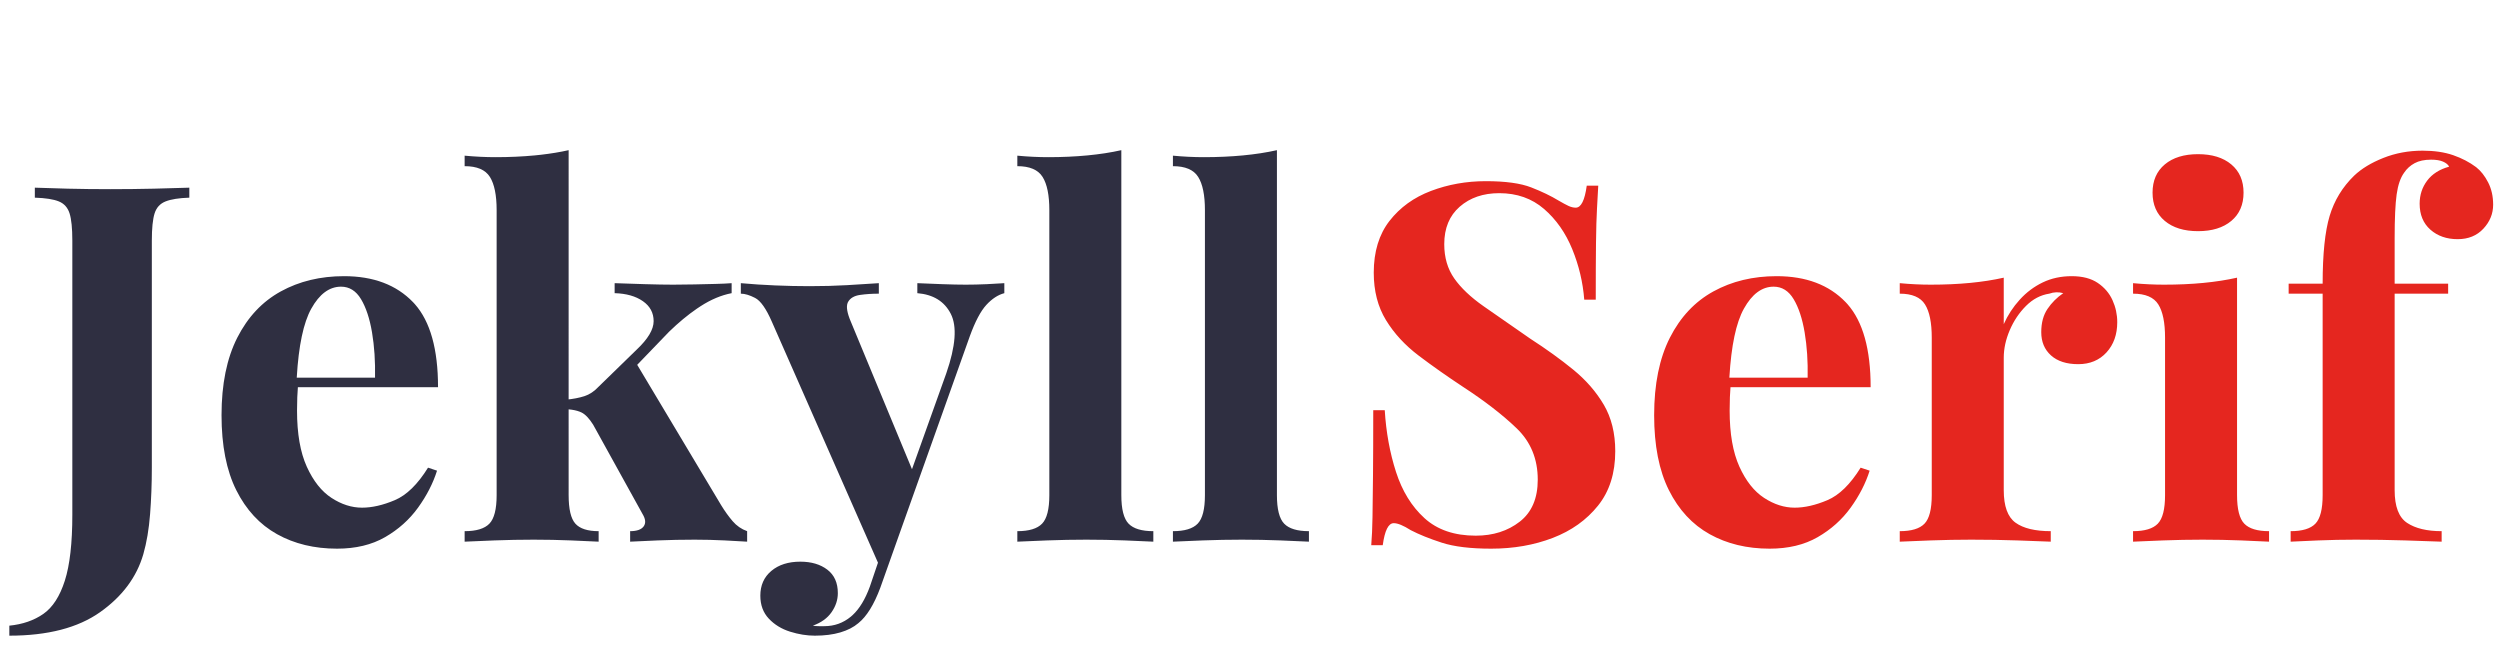
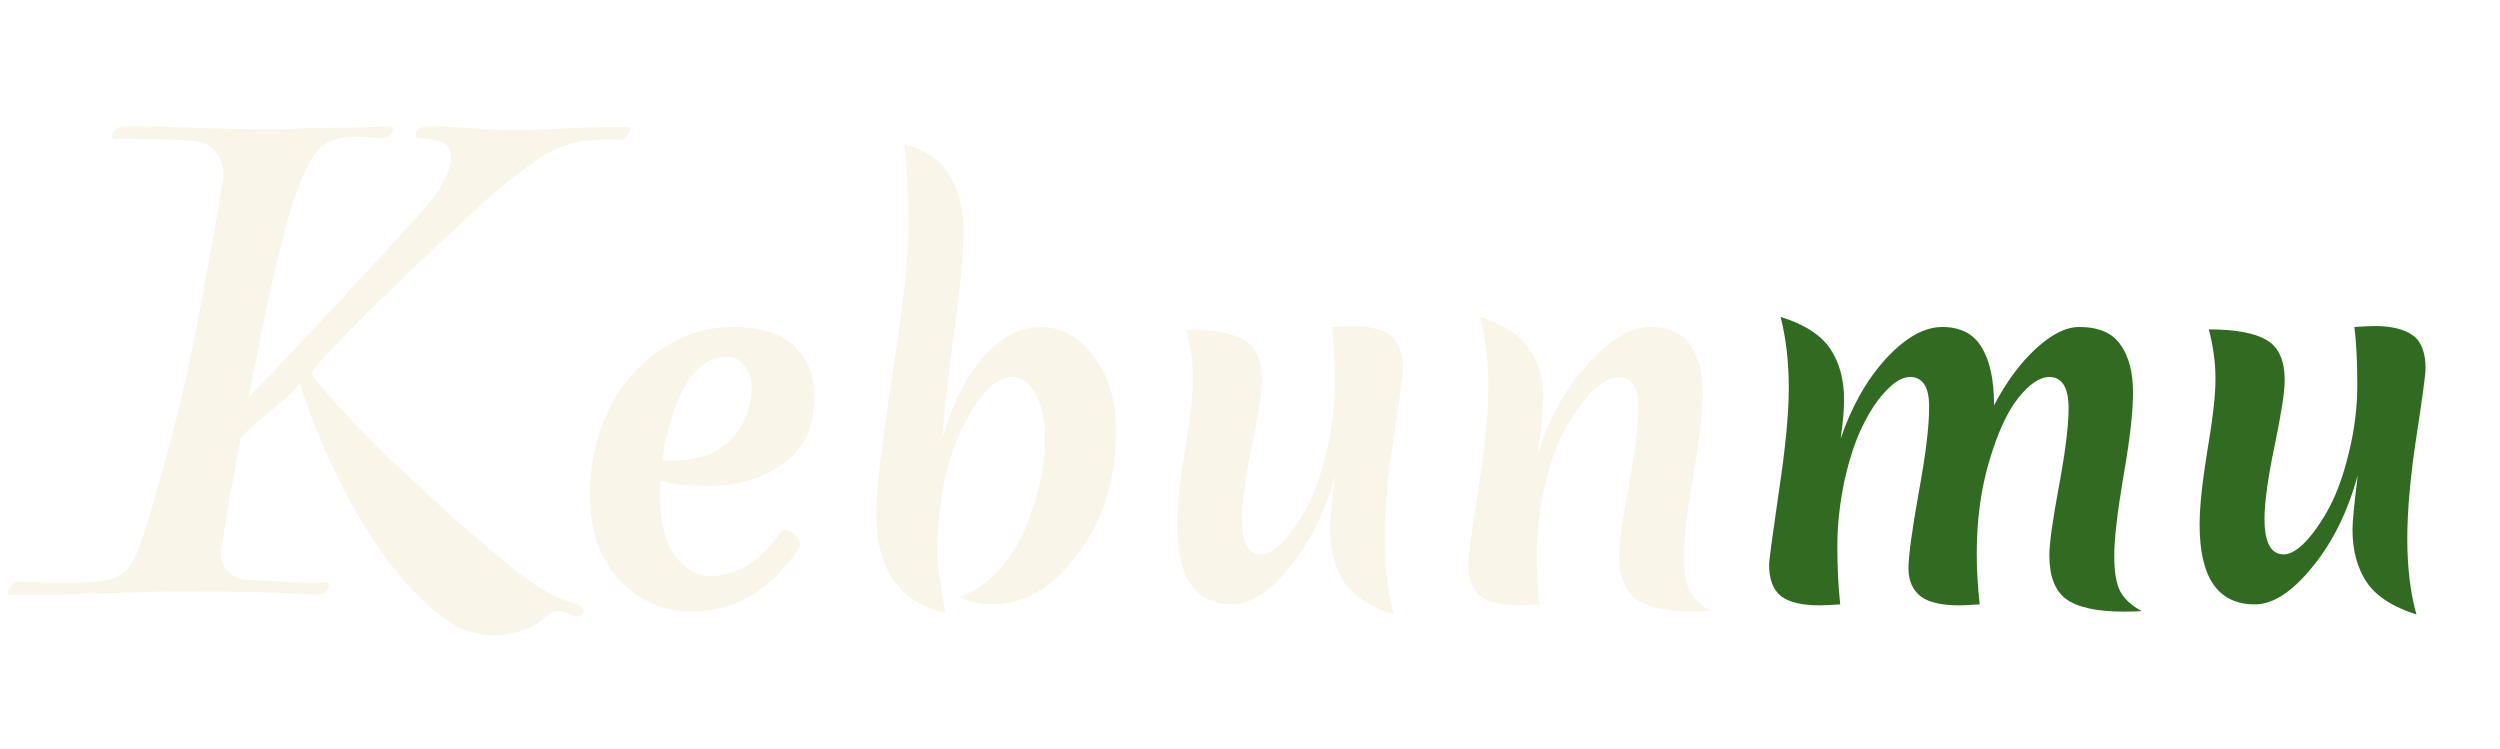
- <svg xmlns="http://www.w3.org/2000/svg" width="240px" height="64px" viewBox="0 0 240 64" version="1.1">
-   <g id="Page-1" stroke="none" stroke-width="1" fill="none" fill-rule="evenodd">
-     <g id="logo" transform="translate(2, 0)" fill-rule="nonzero">
-       <path id="Jekyll" fill="#2f2f41" d="M-1.104,61.024 C2.576,61.024 5.48,60.272 7.608,58.768 C9.736,57.264 11.12,55.408 11.76,53.2 C12.08,52.08 12.296,50.8 12.408,49.36 C12.52,47.92 12.576,46.44 12.576,44.92 L12.576,44.92 L12.576,23.104 C12.576,21.92 12.664,21.048 12.84,20.488 C13.016,19.928 13.368,19.544 13.896,19.336 C14.424,19.128 15.184,19.008 16.176,18.976 L16.176,18.976 L16.176,18.016 C15.28,18.048 14.152,18.08 12.792,18.112 C11.432,18.144 10.032,18.16 8.592,18.16 C7.152,18.16 5.784,18.144 4.488,18.112 C3.192,18.08 2.144,18.048 1.344,18.016 L1.344,18.016 L1.344,18.976 C2.368,19.008 3.136,19.128 3.648,19.336 C4.16,19.544 4.504,19.928 4.68,20.488 C4.856,21.048 4.944,21.92 4.944,23.104 L4.944,23.104 L4.944,49.408 C4.944,52.128 4.704,54.24 4.224,55.744 C3.744,57.248 3.056,58.312 2.16,58.936 C1.264,59.56 0.176,59.936 -1.104,60.064 L-1.104,60.064 L-1.104,61.024 Z M30.355,52.672 C32.147,52.672 33.683,52.304 34.963,51.568 C36.243,50.832 37.299,49.888 38.131,48.736 C38.963,47.584 39.571,46.4 39.955,45.184 L39.955,45.184 L39.091,44.896 C38.099,46.496 37.035,47.536 35.899,48.016 C34.763,48.496 33.715,48.736 32.755,48.736 C31.763,48.736 30.787,48.424 29.827,47.8 C28.867,47.176 28.075,46.176 27.451,44.8 C26.827,43.424 26.515,41.632 26.515,39.424 C26.515,38.976 26.523,38.544 26.539,38.128 C26.555,37.712 26.579,37.312 26.611,36.928 L26.593,37.168 L40.051,37.168 C40.051,33.532 39.309,30.875 37.826,29.197 L37.651,29.008 C36.051,27.344 33.843,26.512 31.027,26.512 C28.755,26.512 26.731,27 24.955,27.976 C23.179,28.952 21.787,30.432 20.779,32.416 C19.771,34.4 19.267,36.88 19.267,39.856 C19.267,42.768 19.739,45.168 20.683,47.056 C21.627,48.944 22.931,50.352 24.595,51.28 C26.259,52.208 28.179,52.672 30.355,52.672 Z M26.49,36.22 C26.669,33.175 27.133,30.979 27.883,29.632 C28.667,28.224 29.619,27.52 30.739,27.52 C31.539,27.52 32.179,27.92 32.659,28.72 C33.139,29.52 33.491,30.584 33.715,31.912 C33.939,33.24 34.035,34.688 34.003,36.256 L34.003,36.256 L26.487,36.256 L26.49,36.22 Z M69.725,52 L69.725,50.992 C69.181,50.8 68.717,50.48 68.333,50.032 C67.949,49.584 67.581,49.072 67.229,48.496 L67.229,48.496 L59.172,35.023 L62.237,31.84 C63.133,30.972 64.016,30.239 64.888,29.64 L65.261,29.392 C66.253,28.752 67.245,28.336 68.237,28.144 L68.237,28.144 L68.237,27.184 C67.853,27.216 67.341,27.24 66.701,27.256 C66.061,27.272 65.381,27.288 64.661,27.304 C63.941,27.32 63.261,27.328 62.621,27.328 C61.885,27.328 60.989,27.312 59.933,27.28 C58.877,27.248 57.901,27.216 57.005,27.184 L57.005,27.184 L57.005,28.144 C58.125,28.176 59.029,28.432 59.717,28.912 C60.405,29.392 60.749,30.032 60.749,30.832 C60.749,31.632 60.205,32.544 59.117,33.568 L59.117,33.568 L55.469,37.12 C55.053,37.568 54.597,37.872 54.101,38.032 C53.605,38.192 53.021,38.304 52.349,38.368 L52.588,38.342 L52.589,14.416 C51.762,14.603 50.869,14.75 49.909,14.859 L49.325,14.92 C48.141,15.032 46.893,15.088 45.581,15.088 C44.621,15.088 43.629,15.04 42.605,14.944 L42.605,14.944 L42.605,15.952 C43.789,15.952 44.597,16.296 45.029,16.984 C45.461,17.672 45.677,18.736 45.677,20.176 L45.677,20.176 L45.677,47.536 C45.677,48.88 45.445,49.792 44.981,50.272 C44.517,50.752 43.725,50.992 42.605,50.992 L42.605,50.992 L42.605,52 C43.245,51.968 44.197,51.928 45.461,51.88 C46.725,51.832 47.981,51.808 49.229,51.808 C50.445,51.808 51.637,51.832 52.805,51.88 C53.973,51.928 54.861,51.968 55.469,52 L55.469,52 L55.469,50.992 C54.413,50.992 53.669,50.752 53.237,50.272 C52.805,49.792 52.589,48.88 52.589,47.536 L52.589,47.536 L52.588,39.298 L52.602,39.298 C53.012,39.336 53.36,39.41 53.648,39.521 L53.813,39.592 C54.181,39.768 54.557,40.16 54.941,40.768 L54.941,40.768 L59.693,49.36 C59.981,49.84 60.013,50.232 59.789,50.536 C59.565,50.84 59.133,50.992 58.493,50.992 L58.493,50.992 L58.493,52 C59.069,51.968 59.949,51.928 61.133,51.88 C62.317,51.832 63.501,51.808 64.685,51.808 C65.645,51.808 66.605,51.832 67.565,51.88 C68.525,51.928 69.245,51.968 69.725,52 L69.725,52 Z M76.224,61.024 C77.152,61.024 77.968,60.92 78.672,60.712 C79.376,60.504 79.952,60.208 80.4,59.824 C81.2,59.184 81.904,58.048 82.512,56.416 L82.512,56.416 L84.336,51.28 L91.104,32.272 C91.616,30.864 92.144,29.864 92.688,29.272 C93.232,28.68 93.808,28.304 94.416,28.144 L94.416,28.144 L94.416,27.184 C94,27.216 93.44,27.248 92.736,27.28 C92.032,27.312 91.36,27.328 90.72,27.328 C90.08,27.328 89.328,27.312 88.464,27.28 C87.6,27.248 86.8,27.216 86.064,27.184 L86.064,27.184 L86.064,28.144 C87.6,28.272 88.672,28.936 89.28,30.136 C89.888,31.336 89.744,33.232 88.848,35.824 L88.848,35.824 L85.55,45.046 L79.68,30.88 C79.325,30.053 79.223,29.451 79.373,29.074 L79.416,28.984 C79.624,28.616 80.008,28.392 80.568,28.312 C81.128,28.232 81.728,28.192 82.368,28.192 L82.368,28.192 L82.368,27.184 C81.408,27.248 80.384,27.312 79.296,27.376 C78.208,27.44 77.008,27.472 75.696,27.472 C74.64,27.472 73.544,27.448 72.408,27.4 C71.272,27.352 70.176,27.28 69.12,27.184 L69.12,27.184 L69.12,28.192 C69.504,28.192 69.96,28.328 70.488,28.6 C71.016,28.872 71.552,29.632 72.096,30.88 L72.096,30.88 L82.285,54.018 L81.504,56.32 C81.061,57.531 80.509,58.442 79.847,59.053 L79.68,59.2 C78.944,59.808 78.096,60.112 77.136,60.112 L77.136,60.112 L76.608,60.112 C76.384,60.112 76.192,60.096 76.032,60.064 C76.832,59.776 77.432,59.344 77.832,58.768 C78.232,58.192 78.432,57.584 78.432,56.944 C78.432,55.952 78.096,55.2 77.424,54.688 C76.752,54.176 75.888,53.92 74.832,53.92 C73.68,53.92 72.752,54.216 72.048,54.808 C71.344,55.4 70.992,56.192 70.992,57.184 C70.992,58.08 71.264,58.816 71.808,59.392 C72.352,59.968 73.032,60.384 73.848,60.64 C74.664,60.896 75.456,61.024 76.224,61.024 Z M108.72,52 L108.72,50.992 C107.6,50.992 106.808,50.752 106.344,50.272 C105.88,49.792 105.648,48.88 105.648,47.536 L105.648,47.536 L105.648,14.416 C104.656,14.64 103.568,14.808 102.384,14.92 C101.2,15.032 99.952,15.088 98.64,15.088 C97.68,15.088 96.688,15.04 95.664,14.944 L95.664,14.944 L95.664,15.952 C96.848,15.952 97.656,16.296 98.088,16.984 C98.52,17.672 98.736,18.736 98.736,20.176 L98.736,20.176 L98.736,47.536 C98.736,48.88 98.504,49.792 98.04,50.272 C97.576,50.752 96.784,50.992 95.664,50.992 L95.664,50.992 L95.664,52 C96.304,51.968 97.256,51.928 98.52,51.88 C99.784,51.832 101.04,51.808 102.288,51.808 C103.536,51.808 104.768,51.832 105.984,51.88 C107.2,51.928 108.112,51.968 108.72,52 L108.72,52 Z M123.657,52 L123.657,50.992 C122.537,50.992 121.745,50.752 121.281,50.272 C120.817,49.792 120.585,48.88 120.585,47.536 L120.585,47.536 L120.585,14.416 C119.593,14.64 118.505,14.808 117.321,14.92 C116.137,15.032 114.889,15.088 113.577,15.088 C112.617,15.088 111.625,15.04 110.601,14.944 L110.601,14.944 L110.601,15.952 C111.785,15.952 112.593,16.296 113.025,16.984 C113.457,17.672 113.673,18.736 113.673,20.176 L113.673,20.176 L113.673,47.536 C113.673,48.88 113.441,49.792 112.977,50.272 C112.513,50.752 111.721,50.992 110.601,50.992 L110.601,50.992 L110.601,52 C111.241,51.968 112.193,51.928 113.457,51.88 C114.721,51.832 115.977,51.808 117.225,51.808 C118.473,51.808 119.705,51.832 120.921,51.88 C122.137,51.928 123.049,51.968 123.657,52 L123.657,52 Z" />
-       <path id="Serif" fill="#E5261F" d="M141.16,52.672 C143.304,52.672 145.272,52.328 147.064,51.64 C148.856,50.952 150.304,49.92 151.408,48.544 C152.512,47.168 153.064,45.424 153.064,43.312 C153.064,41.584 152.696,40.096 151.96,38.848 C151.224,37.6 150.248,36.48 149.032,35.488 C147.816,34.496 146.44,33.504 144.904,32.512 C143.144,31.296 141.648,30.256 140.416,29.392 C139.184,28.528 138.248,27.64 137.608,26.728 C136.968,25.816 136.648,24.72 136.648,23.44 C136.648,21.904 137.144,20.704 138.136,19.84 C139.128,18.976 140.392,18.544 141.928,18.544 C143.624,18.544 145.056,19.048 146.224,20.056 C147.392,21.064 148.296,22.352 148.936,23.92 C149.576,25.488 149.96,27.104 150.088,28.768 L150.088,28.768 L151.192,28.768 C151.192,26.528 151.2,24.72 151.216,23.344 C151.232,21.968 151.264,20.856 151.312,20.008 C151.36,19.16 151.4,18.432 151.432,17.824 L151.432,17.824 L150.328,17.824 C150.136,19.232 149.784,19.936 149.272,19.936 C149.048,19.936 148.816,19.88 148.576,19.768 C148.336,19.656 148.024,19.488 147.64,19.264 C146.904,18.816 146.024,18.392 145,17.992 C143.976,17.592 142.52,17.392 140.632,17.392 C138.776,17.392 137.024,17.704 135.376,18.328 C133.728,18.952 132.4,19.912 131.392,21.208 C130.384,22.504 129.88,24.16 129.88,26.176 C129.88,27.936 130.272,29.456 131.056,30.736 C131.84,32.016 132.888,33.152 134.2,34.144 C135.512,35.136 136.92,36.128 138.424,37.12 C140.536,38.496 142.264,39.832 143.608,41.128 C144.952,42.424 145.624,44.064 145.624,46.048 C145.624,47.84 145.048,49.184 143.896,50.08 C142.744,50.976 141.336,51.424 139.672,51.424 C137.624,51.424 135.984,50.864 134.752,49.744 C133.52,48.624 132.608,47.144 132.016,45.304 C131.424,43.464 131.064,41.488 130.936,39.376 L130.936,39.376 L129.832,39.376 C129.832,41.904 129.824,43.992 129.808,45.64 C129.792,47.288 129.776,48.624 129.76,49.648 C129.744,50.672 129.704,51.568 129.64,52.336 L129.64,52.336 L130.744,52.336 C130.936,50.928 131.288,50.224 131.8,50.224 C132.184,50.224 132.728,50.448 133.432,50.896 C134.232,51.312 135.224,51.712 136.408,52.096 C137.592,52.48 139.176,52.672 141.16,52.672 Z M167.886,52.672 C169.678,52.672 171.214,52.304 172.494,51.568 C173.774,50.832 174.83,49.888 175.662,48.736 C176.494,47.584 177.102,46.4 177.486,45.184 L177.486,45.184 L176.622,44.896 C175.63,46.496 174.566,47.536 173.43,48.016 C172.294,48.496 171.246,48.736 170.286,48.736 C169.294,48.736 168.318,48.424 167.358,47.8 C166.398,47.176 165.606,46.176 164.982,44.8 C164.358,43.424 164.046,41.632 164.046,39.424 C164.046,38.976 164.054,38.544 164.07,38.128 C164.086,37.712 164.11,37.312 164.142,36.928 L164.124,37.168 L177.582,37.168 C177.582,33.532 176.84,30.875 175.357,29.197 L175.182,29.008 C173.582,27.344 171.374,26.512 168.558,26.512 C166.286,26.512 164.262,27 162.486,27.976 C160.71,28.952 159.318,30.432 158.31,32.416 C157.302,34.4 156.798,36.88 156.798,39.856 C156.798,42.768 157.27,45.168 158.214,47.056 C159.158,48.944 160.462,50.352 162.126,51.28 C163.79,52.208 165.71,52.672 167.886,52.672 Z M164.021,36.22 C164.2,33.175 164.664,30.979 165.414,29.632 C166.198,28.224 167.15,27.52 168.27,27.52 C169.07,27.52 169.71,27.92 170.19,28.72 C170.67,29.52 171.022,30.584 171.246,31.912 C171.47,33.24 171.566,34.688 171.534,36.256 L171.534,36.256 L164.018,36.256 L164.021,36.22 Z M194.872,52 L194.872,50.992 C193.368,50.992 192.24,50.72 191.488,50.176 C190.736,49.632 190.36,48.592 190.36,47.056 L190.36,47.056 L190.36,34.336 C190.36,33.472 190.552,32.592 190.936,31.696 C191.32,30.8 191.84,30.024 192.496,29.368 C193.152,28.712 193.896,28.32 194.728,28.192 C195.176,28.032 195.624,28.016 196.072,28.144 C195.464,28.56 194.96,29.064 194.56,29.656 C194.16,30.248 193.96,30.992 193.96,31.888 C193.96,32.816 194.272,33.56 194.896,34.12 C195.52,34.68 196.392,34.96 197.512,34.96 C198.632,34.96 199.536,34.584 200.224,33.832 C200.912,33.08 201.256,32.112 201.256,30.928 C201.256,30.192 201.104,29.488 200.8,28.816 C200.496,28.144 200.024,27.592 199.384,27.16 C198.744,26.728 197.912,26.512 196.888,26.512 C195.864,26.512 194.936,26.712 194.104,27.112 C193.272,27.512 192.536,28.064 191.896,28.768 C191.256,29.472 190.744,30.256 190.36,31.12 L190.36,31.12 L190.36,26.656 C189.368,26.88 188.288,27.048 187.12,27.16 C185.952,27.272 184.696,27.328 183.352,27.328 C182.392,27.328 181.4,27.28 180.376,27.184 L180.376,27.184 L180.376,28.192 C181.56,28.192 182.368,28.536 182.8,29.224 C183.232,29.912 183.448,30.976 183.448,32.416 L183.448,32.416 L183.448,47.536 C183.448,48.88 183.216,49.792 182.752,50.272 C182.288,50.752 181.496,50.992 180.376,50.992 L180.376,50.992 L180.376,52 C181.048,51.968 182.04,51.928 183.352,51.88 C184.664,51.832 185.96,51.808 187.24,51.808 C188.776,51.808 190.248,51.832 191.656,51.88 C193.064,51.928 194.136,51.968 194.872,52 L194.872,52 Z M209.013,22.192 C210.357,22.192 211.421,21.864 212.205,21.208 C212.989,20.552 213.381,19.648 213.381,18.496 C213.381,17.344 212.989,16.44 212.205,15.784 C211.421,15.128 210.357,14.8 209.013,14.8 C207.669,14.8 206.605,15.128 205.821,15.784 C205.037,16.44 204.645,17.344 204.645,18.496 C204.645,19.648 205.037,20.552 205.821,21.208 C206.605,21.864 207.669,22.192 209.013,22.192 Z M215.829,52 L215.829,50.992 C214.709,50.992 213.917,50.752 213.453,50.272 C212.989,49.792 212.757,48.88 212.757,47.536 L212.757,47.536 L212.757,26.656 C211.765,26.88 210.685,27.048 209.517,27.16 C208.349,27.272 207.093,27.328 205.749,27.328 C204.789,27.328 203.797,27.28 202.773,27.184 L202.773,27.184 L202.773,28.192 C203.957,28.192 204.765,28.536 205.197,29.224 C205.629,29.912 205.845,30.976 205.845,32.416 L205.845,32.416 L205.845,47.536 C205.845,48.88 205.613,49.792 205.149,50.272 C204.685,50.752 203.893,50.992 202.773,50.992 L202.773,50.992 L202.773,52 C203.413,51.968 204.373,51.928 205.653,51.88 C206.933,51.832 208.197,51.808 209.445,51.808 C210.693,51.808 211.925,51.832 213.141,51.88 C214.357,51.928 215.253,51.968 215.829,52 L215.829,52 Z M232.398,52 L232.398,50.992 C230.99,50.992 229.886,50.728 229.086,50.2 C228.286,49.672 227.886,48.624 227.886,47.056 L227.886,47.056 L227.886,28.192 L233.022,28.192 L233.022,27.232 L227.886,27.232 L227.886,22.864 C227.886,20.976 227.95,19.576 228.078,18.664 C228.206,17.752 228.446,17.056 228.798,16.576 C229.054,16.192 229.39,15.888 229.806,15.664 C230.222,15.44 230.75,15.328 231.39,15.328 C231.87,15.328 232.254,15.392 232.542,15.52 C232.83,15.648 233.022,15.808 233.118,16 C232.19,16.256 231.486,16.704 231.006,17.344 C230.526,17.984 230.286,18.72 230.286,19.552 C230.286,20.608 230.63,21.44 231.318,22.048 C232.006,22.656 232.878,22.96 233.934,22.96 C234.958,22.96 235.782,22.624 236.406,21.952 C237.03,21.28 237.342,20.512 237.342,19.648 C237.342,18.848 237.182,18.136 236.862,17.512 C236.542,16.888 236.158,16.4 235.71,16.048 C235.07,15.568 234.334,15.184 233.502,14.896 C232.67,14.608 231.694,14.464 230.574,14.464 C229.23,14.464 227.974,14.696 226.806,15.16 C225.638,15.624 224.702,16.192 223.998,16.864 C222.878,17.952 222.094,19.24 221.646,20.728 C221.198,22.216 220.974,24.384 220.974,27.232 L220.974,27.232 L217.71,27.232 L217.71,28.192 L220.974,28.192 L220.974,47.536 C220.974,48.88 220.742,49.792 220.278,50.272 C219.814,50.752 219.022,50.992 217.902,50.992 L217.902,50.992 L217.902,52 C218.51,51.968 219.398,51.928 220.566,51.88 C221.734,51.832 222.926,51.808 224.142,51.808 C225.806,51.808 227.39,51.832 228.894,51.88 C230.398,51.928 231.566,51.968 232.398,52 L232.398,52 Z" />
-     </g>
-   </g>
+ <svg xmlns="http://www.w3.org/2000/svg" width="364" height="109" viewBox="0 0 364 109" fill="none">
+   <path d="M71.72 92.51C70.767 92.51 69.813 92.363 68.86 92.07C67.907 91.85 66.99 91.483 66.11 90.97C63.323 89.21 60.683 86.827 58.19 83.82C55.77 80.813 53.57 77.587 51.59 74.14C49.683 70.62 48.033 67.247 46.64 64.02C45.32 60.793 44.33 58.08 43.67 55.88C42.423 57.273 40.957 58.63 39.27 59.95C37.657 61.197 36.263 62.443 35.09 63.69C34.503 66.843 33.917 69.96 33.33 73.04C32.817 76.12 32.45 78.43 32.23 79.97C32.083 81.363 32.377 82.427 33.11 83.16C33.917 83.82 34.65 84.223 35.31 84.37C36.043 84.443 37.253 84.517 38.94 84.59C40.7 84.663 42.423 84.737 44.11 84.81C45.797 84.81 46.897 84.81 47.41 84.81H47.52C47.813 84.81 47.96 84.92 47.96 85.14C47.96 85.433 47.777 85.763 47.41 86.13C47.043 86.497 46.677 86.643 46.31 86.57C43.963 86.423 41.25 86.313 38.17 86.24C35.09 86.167 32.047 86.13 29.04 86.13C27.5 86.13 26.033 86.13 24.64 86.13C23.32 86.13 22.037 86.167 20.79 86.24C19.69 86.24 18.077 86.277 15.95 86.35C13.823 86.423 11.477 86.497 8.91 86.57C6.343 86.57 3.887 86.57 1.54 86.57H1.43C1.21 86.57 1.1 86.46 1.1 86.24C1.1 85.947 1.283 85.617 1.65 85.25C2.017 84.81 2.347 84.627 2.64 84.7C4.4 84.7 5.977 84.737 7.37 84.81C8.763 84.81 10.01 84.81 11.11 84.81C13.75 84.81 15.693 84.553 16.94 84.04C18.187 83.453 19.177 82.28 19.91 80.52C20.643 78.76 21.523 76.047 22.55 72.38C24.897 64.387 26.803 56.723 28.27 49.39C29.737 41.983 31.13 34.283 32.45 26.29C32.67 24.823 32.413 23.577 31.68 22.55C30.947 21.45 30.067 20.827 29.04 20.68C28.307 20.533 27.06 20.423 25.3 20.35C23.613 20.277 21.927 20.24 20.24 20.24C18.627 20.167 17.527 20.167 16.94 20.24C16.5 20.24 16.28 20.093 16.28 19.8C16.28 19.507 16.463 19.213 16.83 18.92C17.197 18.553 17.6 18.37 18.04 18.37C20.9 18.37 24.237 18.443 28.05 18.59C31.863 18.737 35.457 18.81 38.83 18.81C39.71 18.81 40.517 18.81 41.25 18.81C42.057 18.81 42.827 18.773 43.56 18.7C45.027 18.627 46.897 18.59 49.17 18.59C51.443 18.59 53.937 18.517 56.65 18.37C57.017 18.37 57.2 18.517 57.2 18.81C57.2 19.103 57.053 19.397 56.76 19.69C56.54 19.983 56.283 20.13 55.99 20.13C55.477 20.13 54.89 20.093 54.23 20.02C53.643 19.947 52.763 19.91 51.59 19.91C49.097 19.91 47.263 20.643 46.09 22.11C44.99 23.503 43.817 26.033 42.57 29.7C42.13 31.093 41.543 33.257 40.81 36.19C40.077 39.123 39.307 42.497 38.5 46.31C37.767 50.05 36.997 53.9 36.19 57.86C40.077 53.827 44 49.683 47.96 45.43C51.92 41.177 55.807 36.96 59.62 32.78C61.967 30.36 63.543 28.38 64.35 26.84C65.23 25.227 65.67 23.943 65.67 22.99C65.67 21.67 65.12 20.863 64.02 20.57C62.92 20.277 62.113 20.13 61.6 20.13H61.16C60.72 20.13 60.5 19.947 60.5 19.58C60.5 19.287 60.647 19.03 60.94 18.81C61.307 18.517 61.82 18.37 62.48 18.37C62.993 18.37 64.02 18.407 65.56 18.48C67.1 18.553 68.75 18.663 70.51 18.81C72.343 18.883 73.81 18.92 74.91 18.92C77.11 18.92 79.493 18.847 82.06 18.7C84.7 18.553 87.78 18.48 91.3 18.48H91.41C91.63 18.48 91.74 18.59 91.74 18.81C91.74 19.103 91.557 19.47 91.19 19.91C90.823 20.277 90.493 20.423 90.2 20.35C87.413 20.203 85.067 20.387 83.16 20.9C81.327 21.413 79.603 22.257 77.99 23.43C76.377 24.53 74.47 25.997 72.27 27.83C71.023 28.857 69.373 30.36 67.32 32.34C65.267 34.247 63.03 36.337 60.61 38.61C58.263 40.883 55.953 43.12 53.68 45.32C51.48 47.52 49.61 49.427 48.07 51.04C46.603 52.653 45.687 53.753 45.32 54.34C46.127 55.587 47.593 57.347 49.72 59.62C51.847 61.893 54.303 64.387 57.09 67.1C59.877 69.74 62.663 72.343 65.45 74.91C68.31 77.403 70.877 79.603 73.15 81.51C75.423 83.417 77.073 84.663 78.1 85.25C79.127 85.91 80.263 86.533 81.51 87.12C82.83 87.633 83.747 87.963 84.26 88.11C84.7 88.33 84.92 88.623 84.92 88.99C84.92 89.503 84.627 89.76 84.04 89.76C83.747 89.76 83.38 89.65 82.94 89.43C82.353 89.137 81.803 88.99 81.29 88.99C80.703 88.99 80.227 89.137 79.86 89.43C79.567 89.797 79.237 90.09 78.87 90.31C76.817 91.777 74.433 92.51 71.72 92.51ZM102.763 70.78C100.523 70.78 98.329 70.523 96.183 70.01C96.136 70.477 96.113 71.2 96.113 72.18C96.113 76.053 96.836 78.97 98.283 80.93C99.729 82.89 101.456 83.87 103.463 83.87C105.469 83.87 107.383 83.263 109.203 82.05C111.023 80.837 112.609 79.157 113.963 77.01C115.643 77.383 116.483 78.247 116.483 79.6C112.376 85.9 107.079 89.05 100.593 89.05C96.673 89.05 93.243 87.557 90.303 84.57C87.363 81.537 85.893 77.337 85.893 71.97C85.893 67.957 86.663 64.153 88.203 60.56C89.743 56.92 92.193 53.863 95.553 51.39C98.913 48.87 102.623 47.61 106.683 47.61C110.789 47.61 113.799 48.543 115.713 50.41C117.626 52.277 118.583 54.727 118.583 57.76C118.583 62.147 117.043 65.413 113.963 67.56C110.929 69.707 107.196 70.78 102.763 70.78ZM105.703 51.95C103.323 51.95 101.316 53.42 99.683 56.36C98.049 59.3 96.976 62.87 96.463 67.07H97.513C101.573 67.07 104.559 66.02 106.473 63.92C108.433 61.82 109.413 59.3 109.413 56.36C109.413 55.147 109.086 54.12 108.433 53.28C107.826 52.393 106.916 51.95 105.703 51.95ZM131.643 21.01C134.956 21.897 137.219 23.507 138.433 25.84C139.693 28.127 140.323 30.67 140.323 33.47C140.323 36.27 139.879 41.053 138.993 47.82C138.106 54.54 137.499 59.907 137.173 63.92C138.573 58.927 140.556 54.96 143.123 52.02C145.736 49.08 148.536 47.61 151.523 47.61C154.509 47.61 157.076 49.033 159.223 51.88C161.416 54.727 162.513 58.367 162.513 62.8C162.513 69.66 160.669 75.587 156.983 80.58C153.343 85.527 149.166 88 144.453 88C142.819 88 141.186 87.627 139.552 86.88C141.559 86.32 143.379 85.177 145.013 83.45C146.646 81.723 147.976 79.74 149.003 77.5C151.103 72.833 152.153 68.167 152.153 63.5C152.153 61.213 151.709 59.207 150.823 57.48C149.983 55.753 148.839 54.89 147.393 54.89C145.059 54.89 142.679 57.27 140.253 62.03C137.873 66.79 136.613 72.717 136.473 79.81V81.14C136.566 82.773 136.963 85.48 137.663 89.26C130.943 87.72 127.583 82.89 127.583 74.77C127.583 71.457 128.353 64.783 129.893 54.75C131.479 44.717 132.273 37.39 132.273 32.77C132.273 28.15 132.063 24.23 131.643 21.01ZM196.856 47.47C199.283 47.47 201.126 47.913 202.386 48.8C203.646 49.687 204.276 51.32 204.276 53.7C204.276 54.447 203.833 57.737 202.946 63.57C202.06 69.357 201.616 74.327 201.616 78.48C201.616 82.633 202.06 86.297 202.946 89.47C199.446 88.35 197.02 86.763 195.666 84.71C194.313 82.657 193.636 80.113 193.636 77.08C193.636 75.913 193.893 73.277 194.406 69.17C192.96 74.49 190.743 78.97 187.756 82.61C184.816 86.203 182.04 88 179.426 88C174.06 88 171.376 84.127 171.376 76.38C171.376 73.813 171.75 70.243 172.496 65.67C173.29 61.05 173.686 57.55 173.686 55.17C173.686 52.79 173.36 50.387 172.706 47.96C176.58 47.96 179.38 48.473 181.106 49.5C182.88 50.48 183.766 52.463 183.766 55.45C183.766 57.037 183.276 60.187 182.296 64.9C181.316 69.613 180.826 73.16 180.826 75.54C180.826 78.993 181.76 80.72 183.626 80.72C184.56 80.72 185.633 80.09 186.846 78.83C188.06 77.523 189.226 75.82 190.346 73.72C191.466 71.573 192.4 68.913 193.146 65.74C193.94 62.52 194.336 59.277 194.336 56.01C194.336 52.697 194.196 49.897 193.916 47.61C195.316 47.517 196.296 47.47 196.856 47.47ZM240.217 47.61C242.971 47.61 244.931 48.473 246.097 50.2C247.311 51.88 247.917 54.19 247.917 57.13C247.917 60.023 247.451 64.107 246.517 69.38C245.631 74.653 245.187 78.503 245.187 80.93C245.187 83.31 245.491 85.06 246.097 86.18C246.704 87.253 247.731 88.187 249.177 88.98C248.571 89.027 247.707 89.05 246.587 89.05C242.667 89.05 239.867 88.443 238.187 87.23C236.554 86.017 235.737 83.893 235.737 80.86C235.737 79.133 236.204 75.773 237.137 70.78C238.071 65.74 238.537 61.983 238.537 59.51C238.537 56.43 237.604 54.89 235.737 54.89C234.664 54.89 233.451 55.52 232.097 56.78C230.744 58.04 229.437 59.767 228.177 61.96C226.917 64.107 225.867 66.883 225.027 70.29C224.187 73.697 223.767 77.103 223.767 80.51C223.767 83.87 223.907 86.367 224.187 88C222.694 88.093 221.714 88.14 221.247 88.14C218.587 88.14 216.674 87.673 215.507 86.74C214.341 85.807 213.757 84.267 213.757 82.12C213.757 81.187 214.247 77.593 215.227 71.34C216.207 65.087 216.697 60.117 216.697 56.43C216.697 52.697 216.301 49.267 215.507 46.14C218.914 47.213 221.294 48.753 222.647 50.76C224.001 52.72 224.677 54.983 224.677 57.55C224.677 60.07 224.397 63.01 223.837 66.37C225.377 61.143 227.804 56.71 231.117 53.07C234.431 49.43 237.464 47.61 240.217 47.61Z" fill="#F9F6E9" />
+   <path d="M287.816 80.58C287.816 82.913 287.956 85.387 288.236 88C286.742 88.093 285.762 88.14 285.296 88.14C282.682 88.14 280.792 87.697 279.626 86.81C278.459 85.877 277.876 84.523 277.876 82.75C277.876 80.977 278.366 77.337 279.346 71.83C280.372 66.277 280.886 62.077 280.886 59.23C280.886 56.337 279.952 54.89 278.086 54.89C277.059 54.89 275.939 55.52 274.726 56.78C273.512 57.993 272.369 59.673 271.296 61.82C270.222 63.92 269.312 66.627 268.566 69.94C267.866 73.253 267.516 76.45 267.516 79.53C267.516 82.563 267.656 85.387 267.936 88C266.442 88.093 265.462 88.14 264.996 88.14C262.382 88.14 260.492 87.697 259.326 86.81C258.159 85.877 257.576 84.337 257.576 82.19C257.576 81.677 258.042 78.2 258.976 71.76C259.956 65.32 260.446 60.233 260.446 56.5C260.446 52.72 260.049 49.267 259.256 46.14C262.709 47.213 265.112 48.753 266.466 50.76C267.819 52.767 268.496 55.24 268.496 58.18C268.496 59.673 268.332 61.563 268.006 63.85C269.592 59.183 271.786 55.31 274.586 52.23C277.432 49.15 280.162 47.61 282.776 47.61C285.436 47.61 287.349 48.59 288.516 50.55C289.729 52.51 290.336 55.333 290.336 59.02C292.109 55.613 294.139 52.86 296.426 50.76C298.712 48.66 300.812 47.61 302.726 47.61C305.572 47.61 307.579 48.473 308.746 50.2C309.959 51.88 310.566 54.19 310.566 57.13C310.566 60.023 310.099 64.107 309.166 69.38C308.279 74.653 307.836 78.503 307.836 80.93C307.836 83.31 308.139 85.06 308.746 86.18C309.352 87.253 310.379 88.187 311.826 88.98C311.219 89.027 310.356 89.05 309.236 89.05C305.316 89.05 302.516 88.443 300.836 87.23C299.202 86.017 298.386 83.893 298.386 80.86C298.386 79.133 298.852 75.773 299.786 70.78C300.719 65.74 301.186 61.983 301.186 59.51C301.186 56.43 300.252 54.89 298.386 54.89C296.986 54.89 295.469 55.917 293.836 57.97C292.249 59.977 290.849 63.033 289.636 67.14C288.422 71.2 287.816 75.68 287.816 80.58ZM345.743 47.47C348.17 47.47 350.013 47.913 351.273 48.8C352.533 49.687 353.163 51.32 353.163 53.7C353.163 54.447 352.72 57.737 351.833 63.57C350.946 69.357 350.503 74.327 350.503 78.48C350.503 82.633 350.946 86.297 351.833 89.47C348.333 88.35 345.906 86.763 344.553 84.71C343.2 82.657 342.523 80.113 342.523 77.08C342.523 75.913 342.78 73.277 343.293 69.17C341.846 74.49 339.63 78.97 336.643 82.61C333.703 86.203 330.926 88 328.313 88C322.946 88 320.263 84.127 320.263 76.38C320.263 73.813 320.636 70.243 321.383 65.67C322.176 61.05 322.573 57.55 322.573 55.17C322.573 52.79 322.246 50.387 321.593 47.96C325.466 47.96 328.266 48.473 329.993 49.5C331.766 50.48 332.653 52.463 332.653 55.45C332.653 57.037 332.163 60.187 331.183 64.9C330.203 69.613 329.713 73.16 329.713 75.54C329.713 78.993 330.646 80.72 332.513 80.72C333.446 80.72 334.52 80.09 335.733 78.83C336.946 77.523 338.113 75.82 339.233 73.72C340.353 71.573 341.286 68.913 342.033 65.74C342.826 62.52 343.223 59.277 343.223 56.01C343.223 52.697 343.083 49.897 342.803 47.61C344.203 47.517 345.183 47.47 345.743 47.47Z" fill="#306B21" />
</svg>
